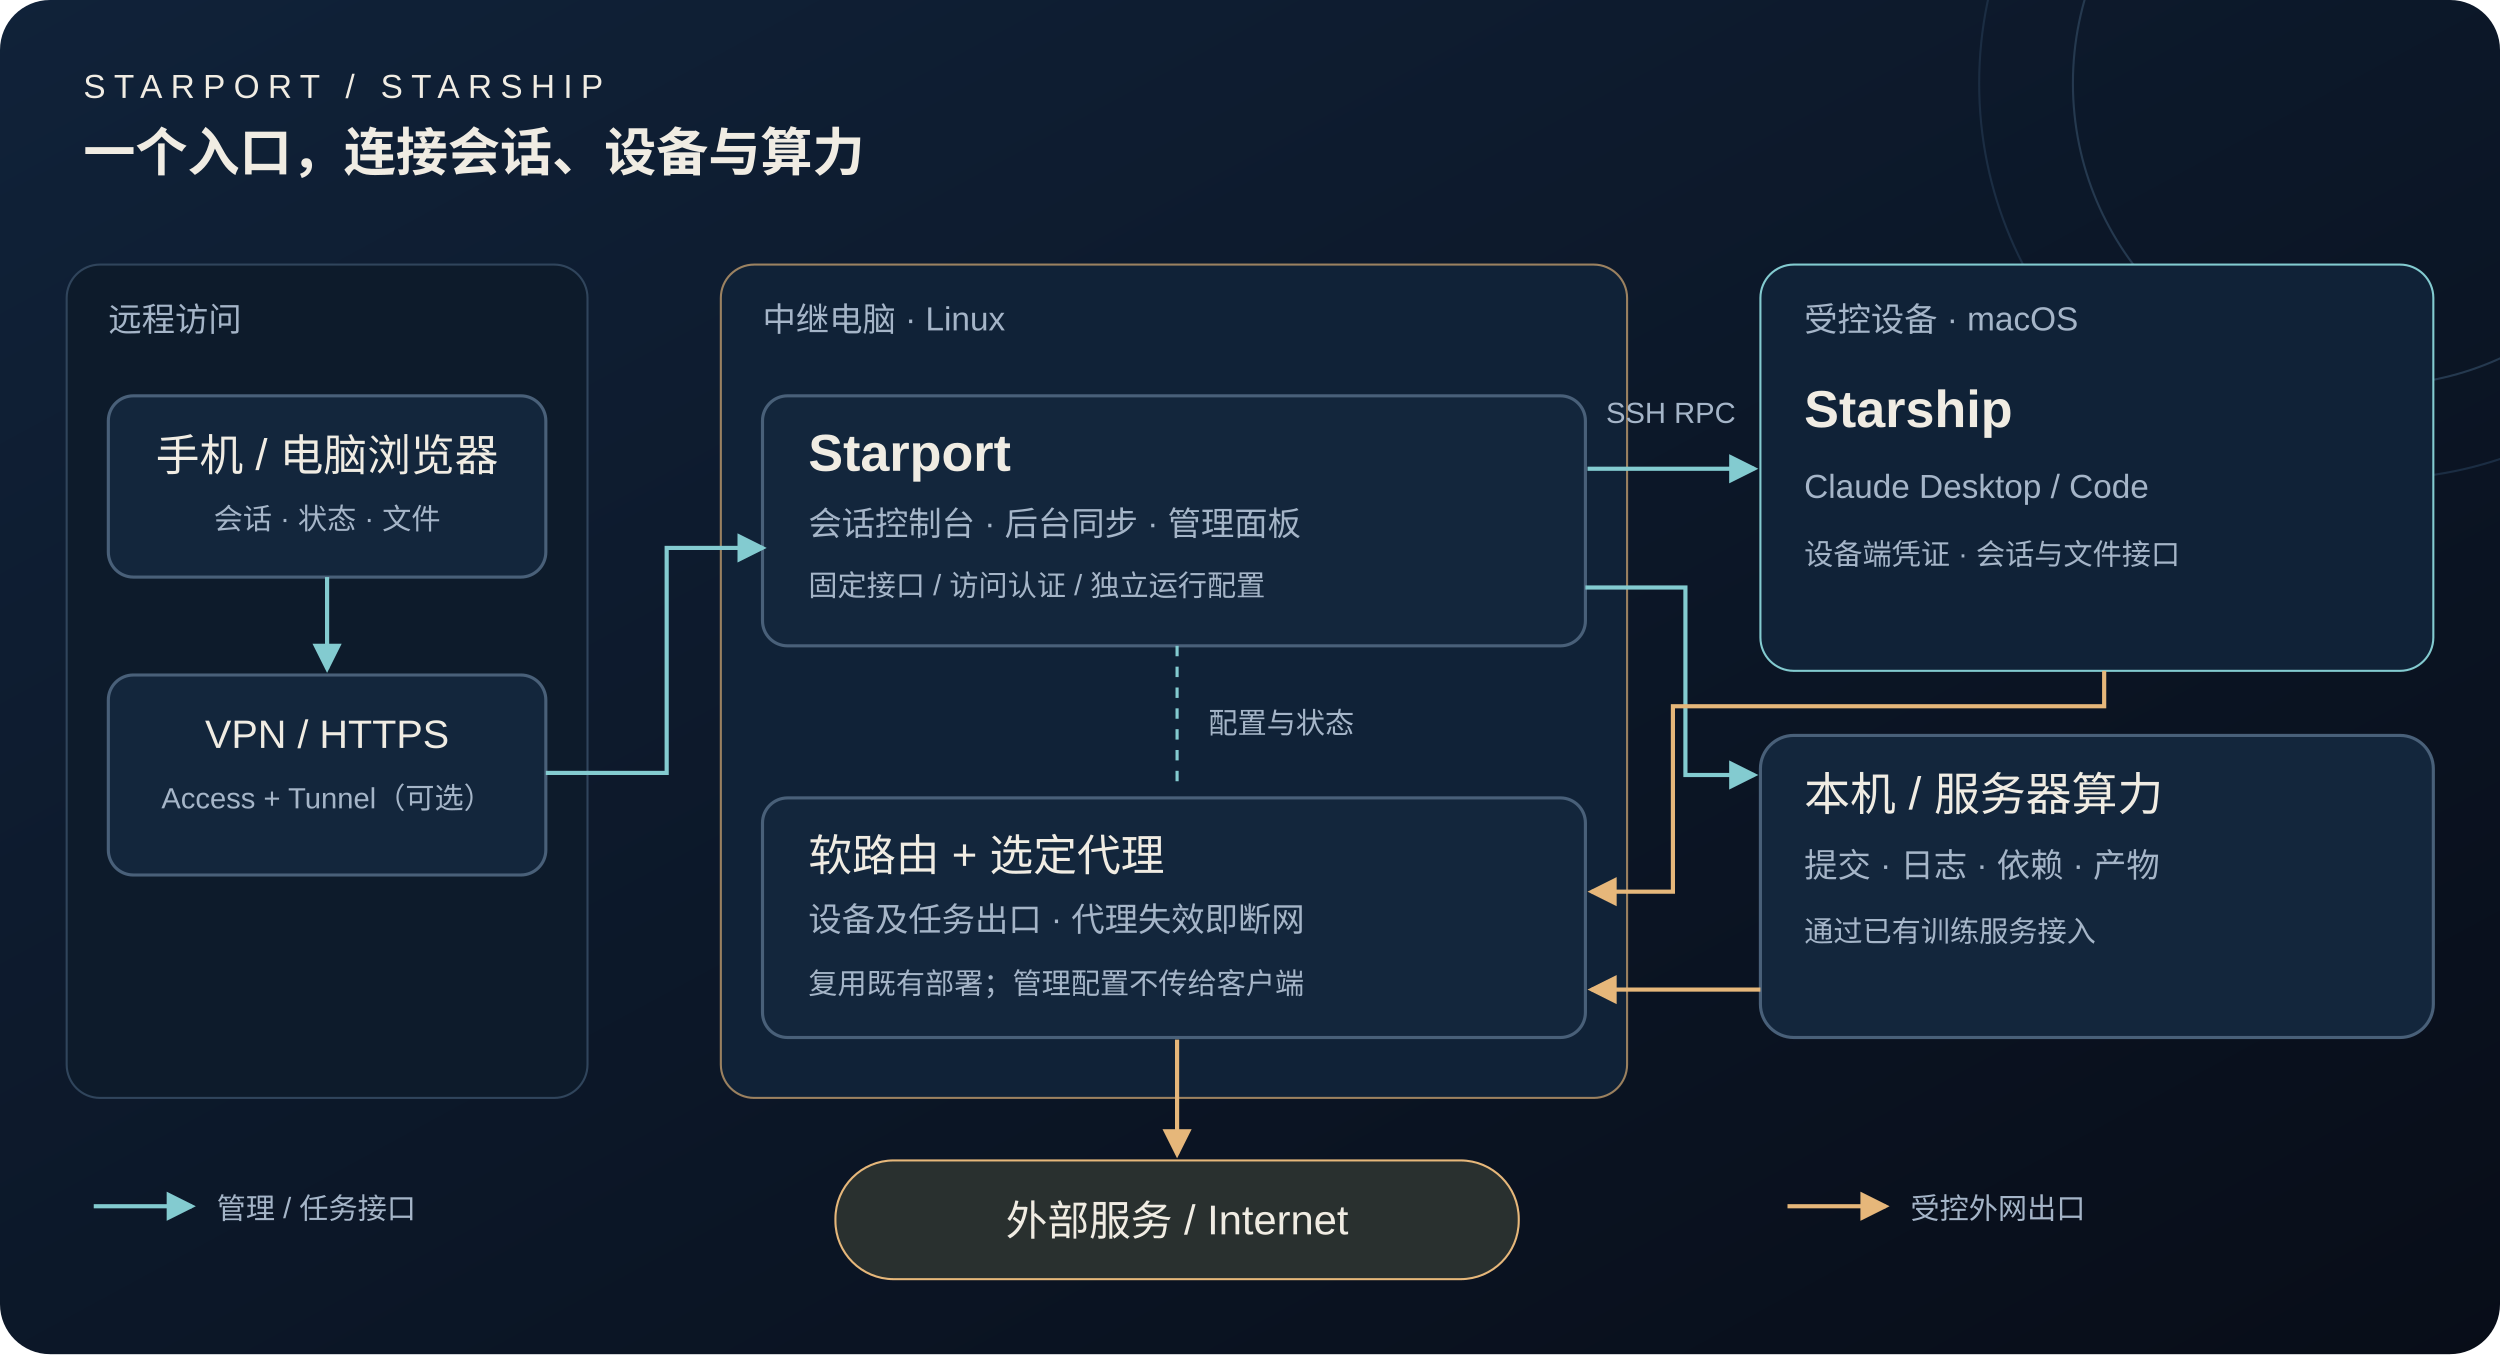
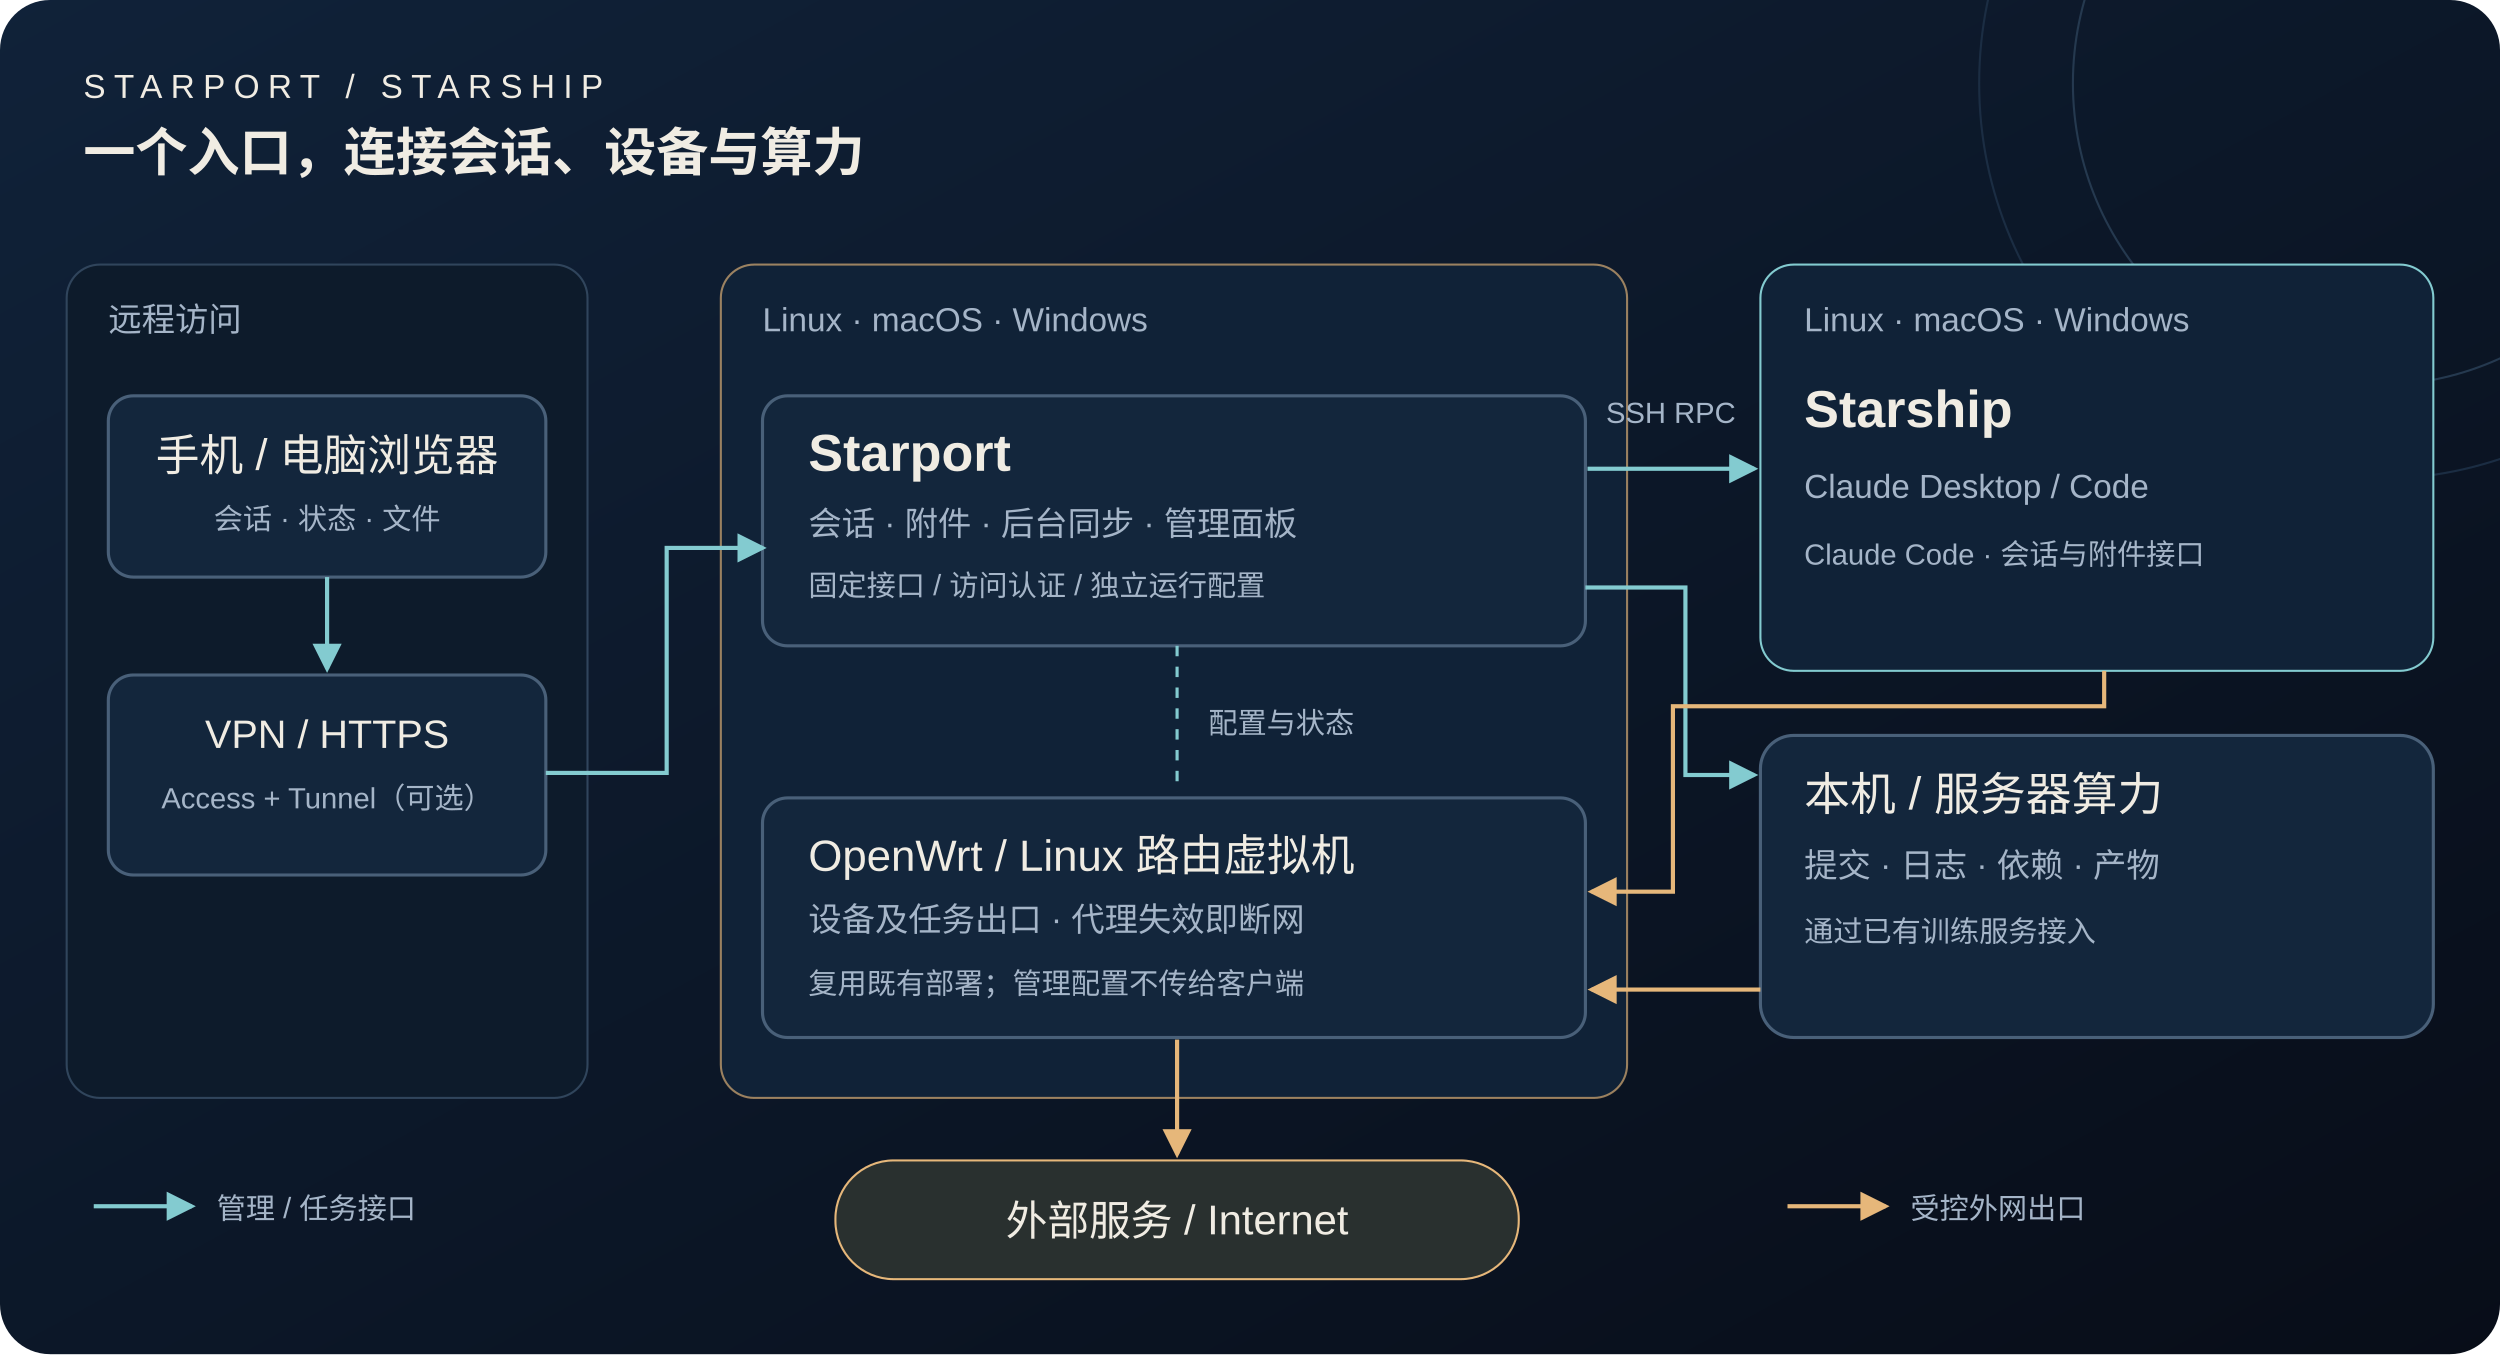
<svg xmlns="http://www.w3.org/2000/svg" width="1200" height="650" viewBox="0 0 1200 650" role="img" aria-labelledby="title desc">
  <defs>
    <linearGradient id="bg" x2="1" y2="1">
      <stop stop-color="#102239" />
      <stop offset="1" stop-color="#080d18" />
    </linearGradient>
    <marker id="arrow" markerWidth="7" markerHeight="7" refX="6" refY="3.5" orient="auto-start-reverse">
      <path d="M0 0L7 3.5L0 7" fill="#83cbd0" />
    </marker>
    <marker id="gold" markerWidth="7" markerHeight="7" refX="6" refY="3.5" orient="auto-start-reverse">
      <path d="M0 0L7 3.5L0 7" fill="#e6b77a" />
    </marker>
    <style>text{font-family:Arial,'Noto Sans CJK SC','PingFang SC',sans-serif;fill:#f0ece3}.label{font-size:16px;fill:#a5b5c8}.small{font-size:14px;fill:#a5b5c8}.title{font-size:25px;font-weight:700}.box{fill:#13263c;stroke:#496079;stroke-width:1.5}.link{fill:none;stroke:#83cbd0;stroke-width:2;marker-end:url(#arrow)}.egress{fill:none;stroke:#e6b77a;stroke-width:2;marker-end:url(#gold)}</style>
  </defs>
  <rect width="1200" height="650" rx="24" fill="url(#bg)" />
  <circle cx="1140" cy="40" r="145" fill="none" stroke="#25394f" />
  <circle cx="1140" cy="40" r="190" fill="none" stroke="#1b2d43" />
  <text x="40" y="47" font-size="16" letter-spacing="4">STARPORT / STARSHIP</text>
  <text x="40" y="82" class="title">一个入口，连接会话、设备与算力</text>
  <rect x="32" y="127" width="250" height="400" rx="16" fill="#0d1b2b" stroke="#30455c" />
  <text x="52" y="159" class="label">远程访问</text>
  <rect x="52" y="190" width="210" height="87" rx="12" class="box" />
  <text x="157" y="226" text-anchor="middle" font-size="21">手机 / 电脑浏览器</text>
  <text x="157" y="254" text-anchor="middle" class="small">会话 · 状态 · 文件</text>
  <path d="M157 277V321" class="link" />
  <rect x="52" y="324" width="210" height="96" rx="12" class="box" />
  <text x="157" y="359" text-anchor="middle" font-size="19">VPN / HTTPS</text>
  <text x="157" y="388" text-anchor="middle" class="small">Access + Tunnel（可选）</text>
  <rect x="346" y="127" width="435" height="400" rx="16" fill="#102237" stroke="#e6b77a" stroke-opacity=".65" />
-   <text x="366" y="159" class="label">中继电脑 · Linux</text>
+   <text x="366" y="159" class="label">Linux · macOS · Windows</text>
  <rect x="366" y="190" width="395" height="120" rx="12" class="box" />
  <text x="388" y="226" class="title">Starport</text>
-   <text x="388" y="257" class="label">会话控制台 · 后台同步 · 管理面板</text>
+   <text x="388" y="257" class="label">会话 · 附件 · 后台同步 · 管理面板</text>
  <text x="388" y="286" class="small">固定接口 / 访问认证 / 独立运行配置</text>
  <path d="M262 371H320V263H366" class="link" />
  <rect x="366" y="383" width="395" height="115" rx="12" class="box" />
-   <text x="388" y="418" font-size="21">软路由 + 选定代理</text>
+   <text x="388" y="418" font-size="21">OpenWrt / Linux 路由虚拟机</text>
  <text x="388" y="447" class="label">设备及任务出口 · 代理失效即断网</text>
  <text x="388" y="477" class="small">复用既有部署；管理配置不传给客户端</text>
  <path d="M565 310V380" fill="none" stroke="#83cbd0" stroke-width="1.5" stroke-dasharray="5 5" />
  <text x="580" y="352" class="small">配置与状态</text>
  <rect x="845" y="127" width="323" height="195" rx="16" fill="#102237" stroke="#83cbd0" />
-   <text x="866" y="159" class="label">受控设备 · macOS</text>
+   <text x="866" y="159" class="label">Linux · macOS · Windows</text>
  <text x="866" y="205" class="title">Starship</text>
  <text x="866" y="239" class="label">Claude Desktop / Code</text>
-   <text x="866" y="271" class="small">设备端凭证 · 会话与文件接口</text>
+   <text x="866" y="271" class="small">Claude Code · 会话与附件接口</text>
  <path d="M762 225H842" class="link" />
  <text x="802" y="203" text-anchor="middle" class="small">SSH RPC</text>
  <rect x="845" y="353" width="323" height="145" rx="16" class="box" />
  <text x="866" y="389" font-size="22">本机 / 服务器算力</text>
  <text x="866" y="421" class="label">提交 · 日志 · 依赖 · 产物</text>
  <text x="866" y="452" class="small">通过已有训练服务接入</text>
  <path d="M761 282H809V372H842" class="link" />
  <path d="M1010 322V339H803V428H764" class="egress" />
  <path d="M845 475H764" class="egress" />
  <path d="M565 499V554" class="egress" />
  <rect x="401" y="557" width="328" height="57" rx="28" fill="#29302f" stroke="#e6b77a" />
  <text x="565" y="593" text-anchor="middle" font-size="20">外部服务 / Internet</text>
  <path d="M45 579H92" class="link" />
  <text x="104" y="585" class="small">管理 / 任务接口</text>
  <path d="M858 579H905" class="egress" />
  <text x="917" y="585" class="small">受控外网出口</text>
</svg>
